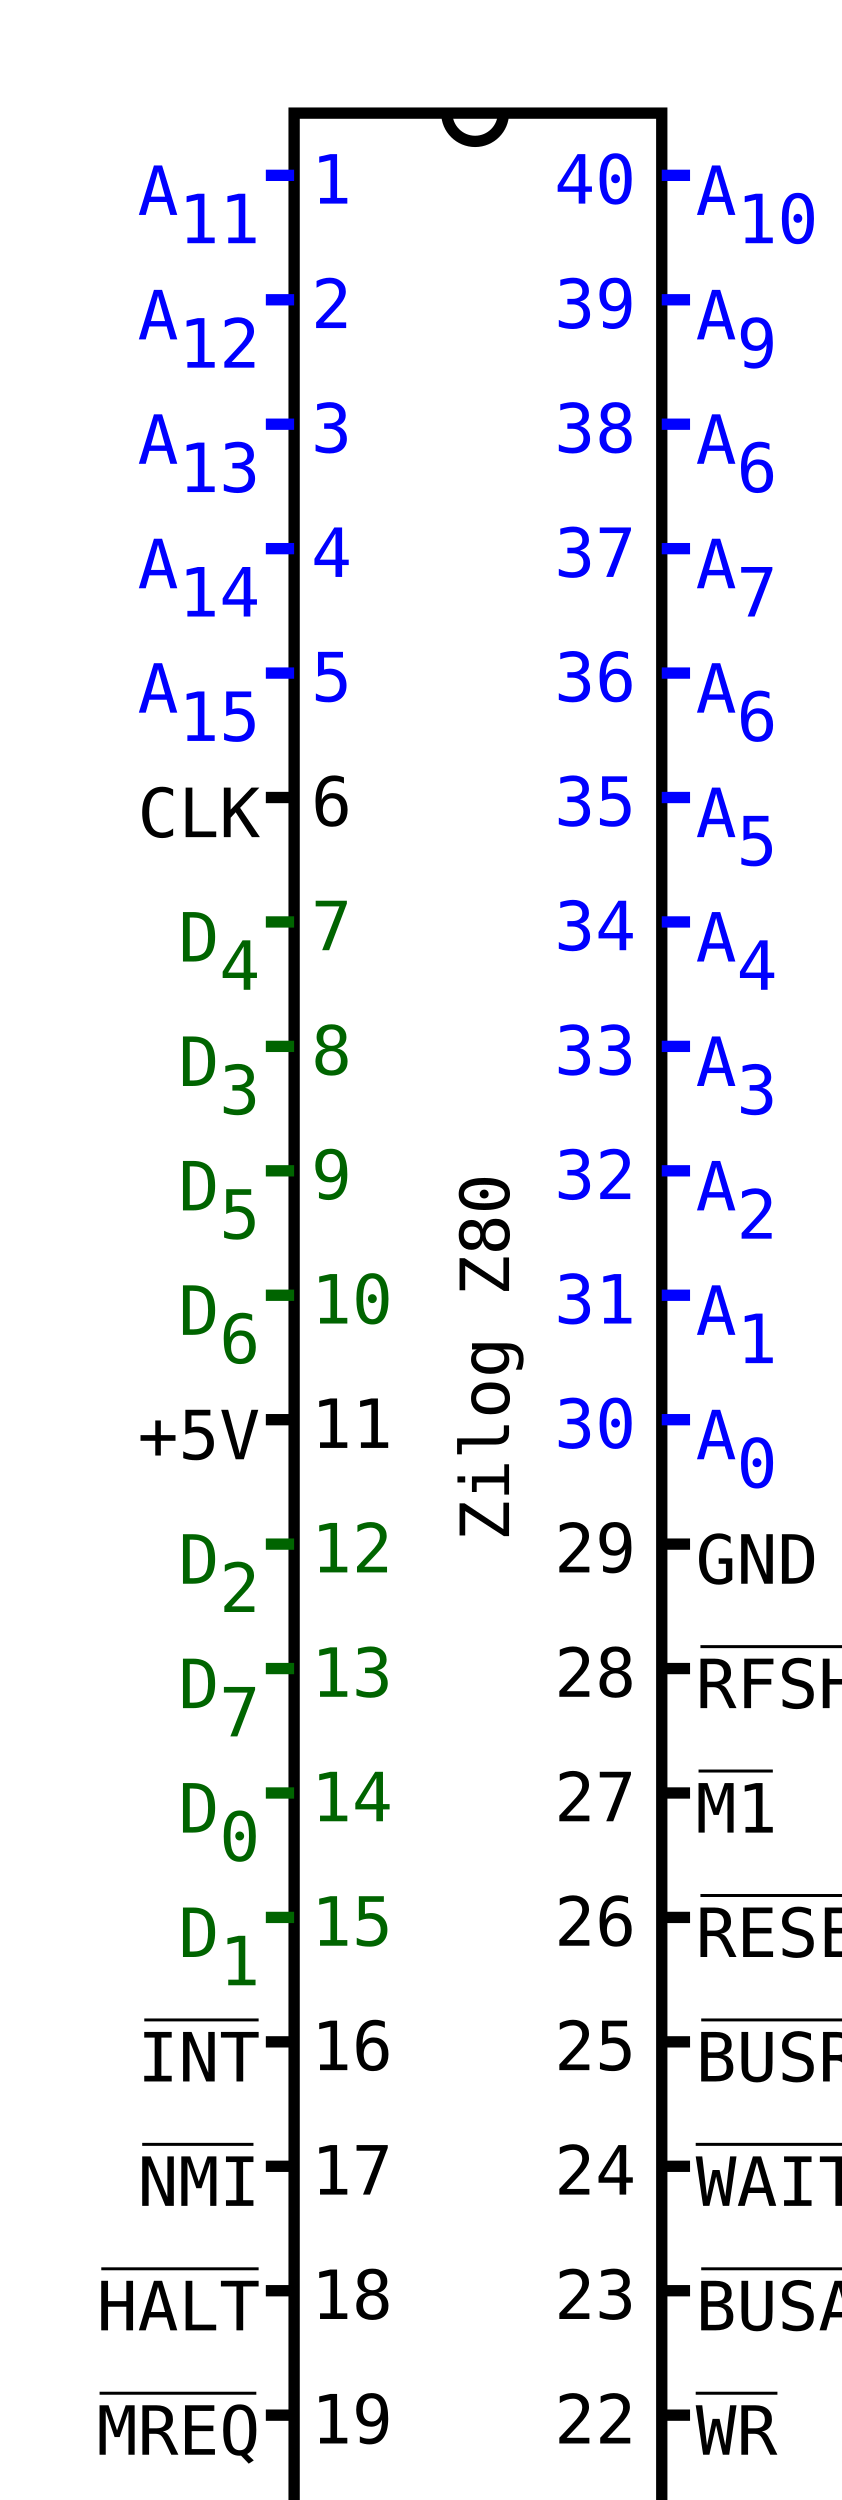
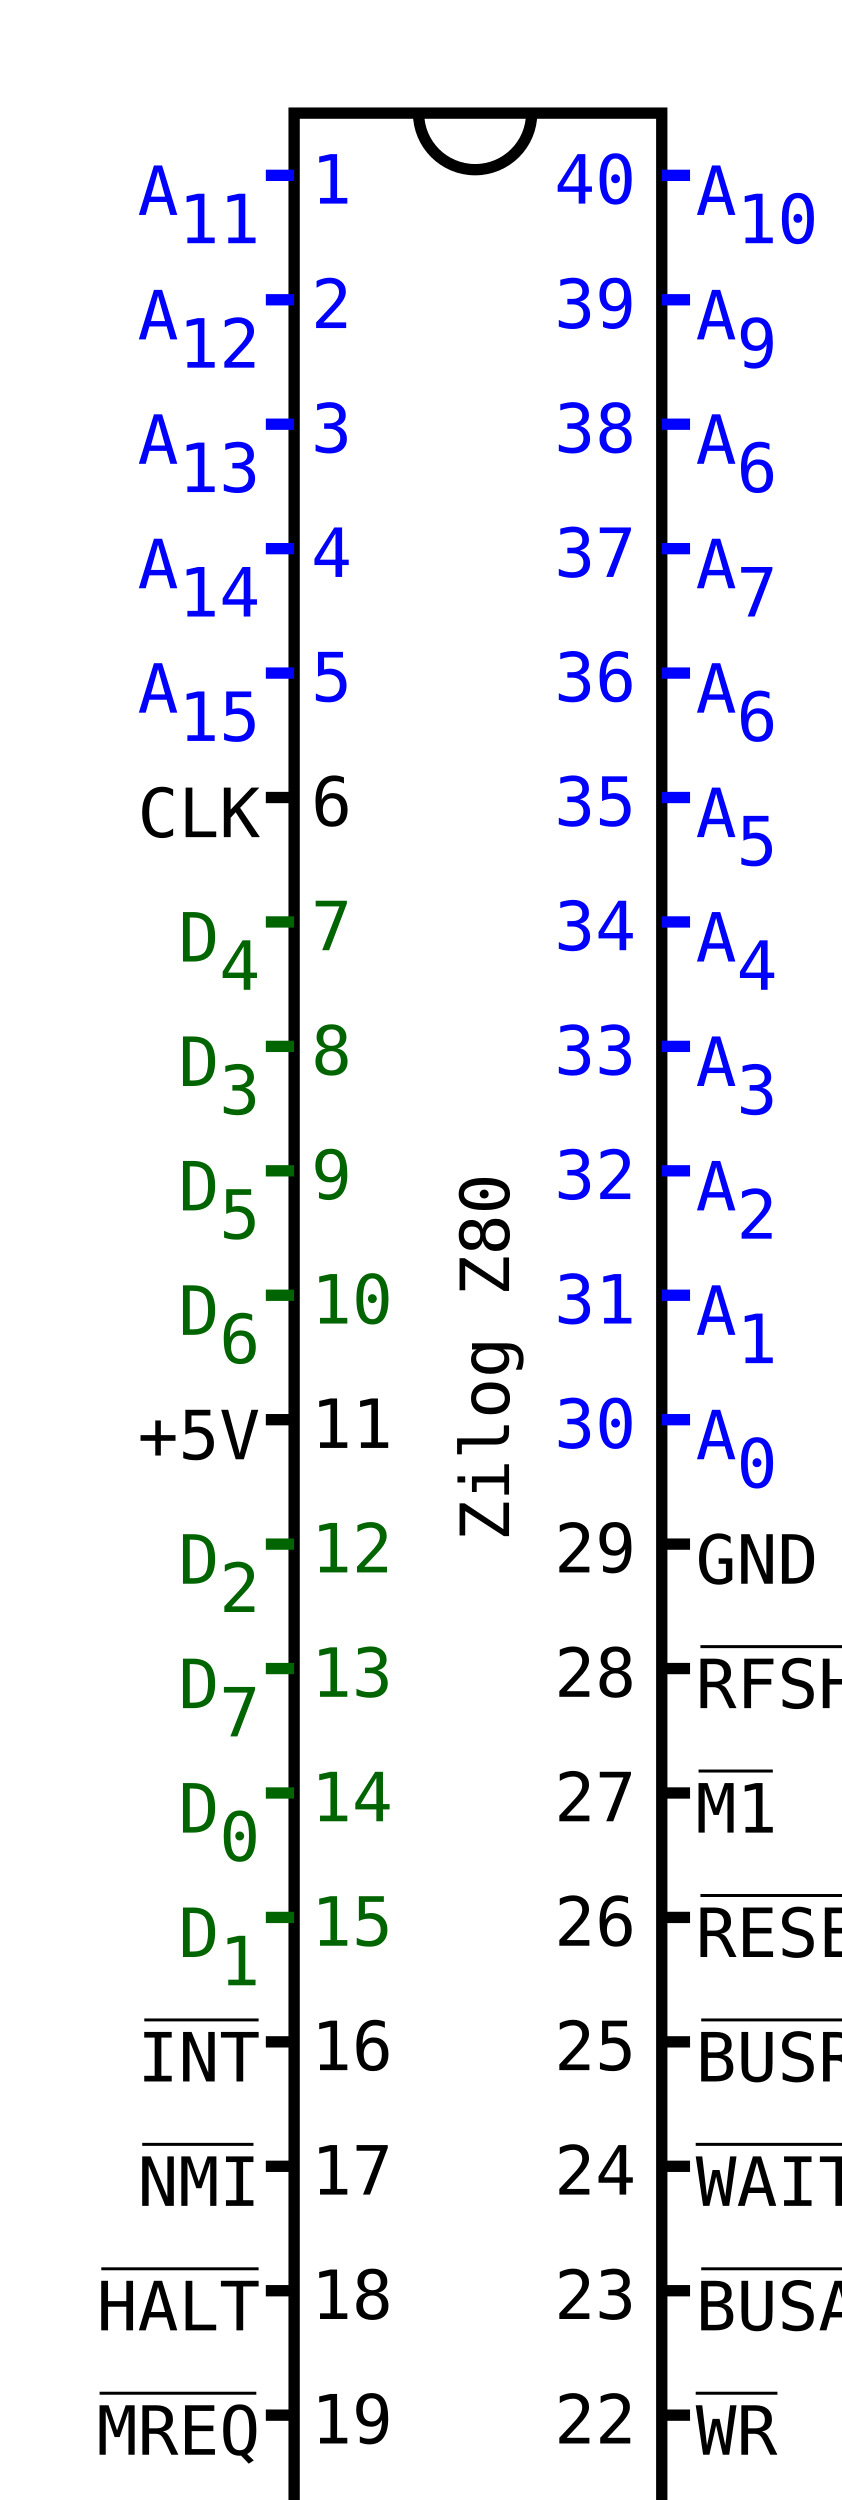
<svg xmlns="http://www.w3.org/2000/svg" version="1.1">
  <rect x="52" y="20" width="65" height="440" fill="none" stroke-width="2" stroke="black" />
  <text x="84" y="240" transform="rotate(-90 84 240)" alignment-baseline="central" text-anchor="middle" font-family="monospace">
    <tspan x="84" dy="0.5em">Zilog Z80</tspan>
  </text>
-   <path d="M79 20   A 5 5 0 0 0 89 20" stroke="black" fill="black" fill-opacity="0" stroke-width="2" />
+   <path d="M74 20   A 10 10 0 0 0 94 20" stroke="black" fill="black" fill-opacity="0" stroke-width="2" />
  <line x1="117" y1="31" x2="122" y2="31" stroke="blue" stroke-width="2" />
  <text x="98" y="36" font-family="monospace" fill="blue">40</text>
  <text x="123" y="38" transform="rotate(0 123 38)" font-family="monospace" fill="blue">A<tspan dy="5">10</tspan>
  </text>
  <line x1="117" y1="53" x2="122" y2="53" stroke="blue" stroke-width="2" />
  <text x="98" y="58" font-family="monospace" fill="blue">39</text>
  <text x="123" y="60" transform="rotate(0 123 60)" font-family="monospace" fill="blue">A<tspan dy="5">9</tspan>
  </text>
  <line x1="117" y1="75" x2="122" y2="75" stroke="blue" stroke-width="2" />
  <text x="98" y="80" font-family="monospace" fill="blue">38</text>
  <text x="123" y="82" transform="rotate(0 123 82)" font-family="monospace" fill="blue">A<tspan dy="5">6</tspan>
  </text>
  <line x1="117" y1="97" x2="122" y2="97" stroke="blue" stroke-width="2" />
  <text x="98" y="102" font-family="monospace" fill="blue">37</text>
  <text x="123" y="104" transform="rotate(0 123 104)" font-family="monospace" fill="blue">A<tspan dy="5">7</tspan>
  </text>
  <line x1="117" y1="119" x2="122" y2="119" stroke="blue" stroke-width="2" />
  <text x="98" y="124" font-family="monospace" fill="blue">36</text>
  <text x="123" y="126" transform="rotate(0 123 126)" font-family="monospace" fill="blue">A<tspan dy="5">6</tspan>
  </text>
  <line x1="117" y1="141" x2="122" y2="141" stroke="blue" stroke-width="2" />
  <text x="98" y="146" font-family="monospace" fill="blue">35</text>
  <text x="123" y="148" transform="rotate(0 123 148)" font-family="monospace" fill="blue">A<tspan dy="5">5</tspan>
  </text>
  <line x1="117" y1="163" x2="122" y2="163" stroke="blue" stroke-width="2" />
  <text x="98" y="168" font-family="monospace" fill="blue">34</text>
  <text x="123" y="170" transform="rotate(0 123 170)" font-family="monospace" fill="blue">A<tspan dy="5">4</tspan>
  </text>
  <line x1="117" y1="185" x2="122" y2="185" stroke="blue" stroke-width="2" />
  <text x="98" y="190" font-family="monospace" fill="blue">33</text>
  <text x="123" y="192" transform="rotate(0 123 192)" font-family="monospace" fill="blue">A<tspan dy="5">3</tspan>
  </text>
  <line x1="117" y1="207" x2="122" y2="207" stroke="blue" stroke-width="2" />
  <text x="98" y="212" font-family="monospace" fill="blue">32</text>
  <text x="123" y="214" transform="rotate(0 123 214)" font-family="monospace" fill="blue">A<tspan dy="5">2</tspan>
  </text>
  <line x1="117" y1="229" x2="122" y2="229" stroke="blue" stroke-width="2" />
  <text x="98" y="234" font-family="monospace" fill="blue">31</text>
  <text x="123" y="236" transform="rotate(0 123 236)" font-family="monospace" fill="blue">A<tspan dy="5">1</tspan>
  </text>
  <line x1="117" y1="251" x2="122" y2="251" stroke="blue" stroke-width="2" />
  <text x="98" y="256" font-family="monospace" fill="blue">30</text>
  <text x="123" y="258" transform="rotate(0 123 258)" font-family="monospace" fill="blue">A<tspan dy="5">0</tspan>
  </text>
  <line x1="117" y1="273" x2="122" y2="273" stroke="black" stroke-width="2" />
  <text x="98" y="278" font-family="monospace" fill="black">29</text>
  <text x="123" y="280" transform="rotate(0 123 280)" font-family="monospace" fill="black">GND</text>
  <line x1="117" y1="295" x2="122" y2="295" stroke="black" stroke-width="2" />
  <text x="98" y="300" font-family="monospace" fill="black">28</text>
  <text x="123" y="302" transform="rotate(0 123 302)" font-family="monospace" fill="black" style="text-decoration: overline">RFSH</text>
  <line x1="117" y1="317" x2="122" y2="317" stroke="black" stroke-width="2" />
  <text x="98" y="322" font-family="monospace" fill="black">27</text>
  <text x="123" y="324" transform="rotate(0 123 324)" font-family="monospace" fill="black" style="text-decoration: overline">M1</text>
  <line x1="117" y1="339" x2="122" y2="339" stroke="black" stroke-width="2" />
  <text x="98" y="344" font-family="monospace" fill="black">26</text>
  <text x="123" y="346" transform="rotate(0 123 346)" font-family="monospace" fill="black" style="text-decoration: overline">RESET</text>
  <line x1="117" y1="361" x2="122" y2="361" stroke="black" stroke-width="2" />
  <text x="98" y="366" font-family="monospace" fill="black">25</text>
  <text x="123" y="368" transform="rotate(0 123 368)" font-family="monospace" fill="black" style="text-decoration: overline">BUSREQ</text>
  <line x1="117" y1="383" x2="122" y2="383" stroke="black" stroke-width="2" />
  <text x="98" y="388" font-family="monospace" fill="black">24</text>
  <text x="123" y="390" transform="rotate(0 123 390)" font-family="monospace" fill="black" style="text-decoration: overline">WAIT</text>
  <line x1="117" y1="405" x2="122" y2="405" stroke="black" stroke-width="2" />
  <text x="98" y="410" font-family="monospace" fill="black">23</text>
  <text x="123" y="412" transform="rotate(0 123 412)" font-family="monospace" fill="black" style="text-decoration: overline">BUSACK</text>
  <line x1="117" y1="427" x2="122" y2="427" stroke="black" stroke-width="2" />
  <text x="98" y="432" font-family="monospace" fill="black">22</text>
  <text x="123" y="434" transform="rotate(0 123 434)" font-family="monospace" fill="black" style="text-decoration: overline">WR</text>
  <line x1="117" y1="449" x2="122" y2="449" stroke="black" stroke-width="2" />
  <text x="98" y="454" font-family="monospace" fill="black">21</text>
  <text x="123" y="456" transform="rotate(0 123 456)" font-family="monospace" fill="black" style="text-decoration: overline">RD</text>
  <line x1="52" y1="31" x2="47" y2="31" stroke="blue" stroke-width="2" />
  <text x="55" y="36" font-family="monospace" fill="blue">1</text>
  <text x="46" y="38" transform="rotate(0 46 38)" font-family="monospace" fill="blue" text-anchor="end">A<tspan dy="5">11</tspan>
  </text>
  <line x1="52" y1="53" x2="47" y2="53" stroke="blue" stroke-width="2" />
  <text x="55" y="58" font-family="monospace" fill="blue">2</text>
  <text x="46" y="60" transform="rotate(0 46 60)" font-family="monospace" fill="blue" text-anchor="end">A<tspan dy="5">12</tspan>
  </text>
  <line x1="52" y1="75" x2="47" y2="75" stroke="blue" stroke-width="2" />
  <text x="55" y="80" font-family="monospace" fill="blue">3</text>
  <text x="46" y="82" transform="rotate(0 46 82)" font-family="monospace" fill="blue" text-anchor="end">A<tspan dy="5">13</tspan>
  </text>
  <line x1="52" y1="97" x2="47" y2="97" stroke="blue" stroke-width="2" />
  <text x="55" y="102" font-family="monospace" fill="blue">4</text>
  <text x="46" y="104" transform="rotate(0 46 104)" font-family="monospace" fill="blue" text-anchor="end">A<tspan dy="5">14</tspan>
  </text>
  <line x1="52" y1="119" x2="47" y2="119" stroke="blue" stroke-width="2" />
  <text x="55" y="124" font-family="monospace" fill="blue">5</text>
  <text x="46" y="126" transform="rotate(0 46 126)" font-family="monospace" fill="blue" text-anchor="end">A<tspan dy="5">15</tspan>
  </text>
  <line x1="52" y1="141" x2="47" y2="141" stroke="black" stroke-width="2" />
  <text x="55" y="146" font-family="monospace" fill="black">6</text>
  <text x="46" y="148" transform="rotate(0 46 148)" font-family="monospace" fill="black" text-anchor="end">CLK</text>
  <line x1="52" y1="163" x2="47" y2="163" stroke="darkgreen" stroke-width="2" />
  <text x="55" y="168" font-family="monospace" fill="darkgreen">7</text>
  <text x="46" y="170" transform="rotate(0 46 170)" font-family="monospace" fill="darkgreen" text-anchor="end">D<tspan dy="5">4</tspan>
  </text>
  <line x1="52" y1="185" x2="47" y2="185" stroke="darkgreen" stroke-width="2" />
  <text x="55" y="190" font-family="monospace" fill="darkgreen">8</text>
  <text x="46" y="192" transform="rotate(0 46 192)" font-family="monospace" fill="darkgreen" text-anchor="end">D<tspan dy="5">3</tspan>
  </text>
  <line x1="52" y1="207" x2="47" y2="207" stroke="darkgreen" stroke-width="2" />
  <text x="55" y="212" font-family="monospace" fill="darkgreen">9</text>
  <text x="46" y="214" transform="rotate(0 46 214)" font-family="monospace" fill="darkgreen" text-anchor="end">D<tspan dy="5">5</tspan>
  </text>
  <line x1="52" y1="229" x2="47" y2="229" stroke="darkgreen" stroke-width="2" />
  <text x="55" y="234" font-family="monospace" fill="darkgreen">10</text>
  <text x="46" y="236" transform="rotate(0 46 236)" font-family="monospace" fill="darkgreen" text-anchor="end">D<tspan dy="5">6</tspan>
  </text>
  <line x1="52" y1="251" x2="47" y2="251" stroke="black" stroke-width="2" />
  <text x="55" y="256" font-family="monospace" fill="black">11</text>
  <text x="46" y="258" transform="rotate(0 46 258)" font-family="monospace" fill="black" text-anchor="end">+5V</text>
  <line x1="52" y1="273" x2="47" y2="273" stroke="darkgreen" stroke-width="2" />
  <text x="55" y="278" font-family="monospace" fill="darkgreen">12</text>
  <text x="46" y="280" transform="rotate(0 46 280)" font-family="monospace" fill="darkgreen" text-anchor="end">D<tspan dy="5">2</tspan>
  </text>
  <line x1="52" y1="295" x2="47" y2="295" stroke="darkgreen" stroke-width="2" />
  <text x="55" y="300" font-family="monospace" fill="darkgreen">13</text>
  <text x="46" y="302" transform="rotate(0 46 302)" font-family="monospace" fill="darkgreen" text-anchor="end">D<tspan dy="5">7</tspan>
  </text>
  <line x1="52" y1="317" x2="47" y2="317" stroke="darkgreen" stroke-width="2" />
  <text x="55" y="322" font-family="monospace" fill="darkgreen">14</text>
  <text x="46" y="324" transform="rotate(0 46 324)" font-family="monospace" fill="darkgreen" text-anchor="end">D<tspan dy="5">0</tspan>
  </text>
  <line x1="52" y1="339" x2="47" y2="339" stroke="darkgreen" stroke-width="2" />
  <text x="55" y="344" font-family="monospace" fill="darkgreen">15</text>
  <text x="46" y="346" transform="rotate(0 46 346)" font-family="monospace" fill="darkgreen" text-anchor="end">D<tspan dy="5">1</tspan>
  </text>
  <line x1="52" y1="361" x2="47" y2="361" stroke="black" stroke-width="2" />
  <text x="55" y="366" font-family="monospace" fill="black">16</text>
  <text x="46" y="368" transform="rotate(0 46 368)" font-family="monospace" fill="black" style="text-decoration: overline" text-anchor="end">INT</text>
  <line x1="52" y1="383" x2="47" y2="383" stroke="black" stroke-width="2" />
  <text x="55" y="388" font-family="monospace" fill="black">17</text>
  <text x="46" y="390" transform="rotate(0 46 390)" font-family="monospace" fill="black" style="text-decoration: overline" text-anchor="end">NMI</text>
  <line x1="52" y1="405" x2="47" y2="405" stroke="black" stroke-width="2" />
  <text x="55" y="410" font-family="monospace" fill="black">18</text>
  <text x="46" y="412" transform="rotate(0 46 412)" font-family="monospace" fill="black" style="text-decoration: overline" text-anchor="end">HALT</text>
  <line x1="52" y1="427" x2="47" y2="427" stroke="black" stroke-width="2" />
  <text x="55" y="432" font-family="monospace" fill="black">19</text>
  <text x="46" y="434" transform="rotate(0 46 434)" font-family="monospace" fill="black" style="text-decoration: overline" text-anchor="end">MREQ</text>
  <line x1="52" y1="449" x2="47" y2="449" stroke="black" stroke-width="2" />
  <text x="55" y="454" font-family="monospace" fill="black">20</text>
  <text x="46" y="456" transform="rotate(0 46 456)" font-family="monospace" fill="black" style="text-decoration: overline" text-anchor="end">IORQ</text>
</svg>
